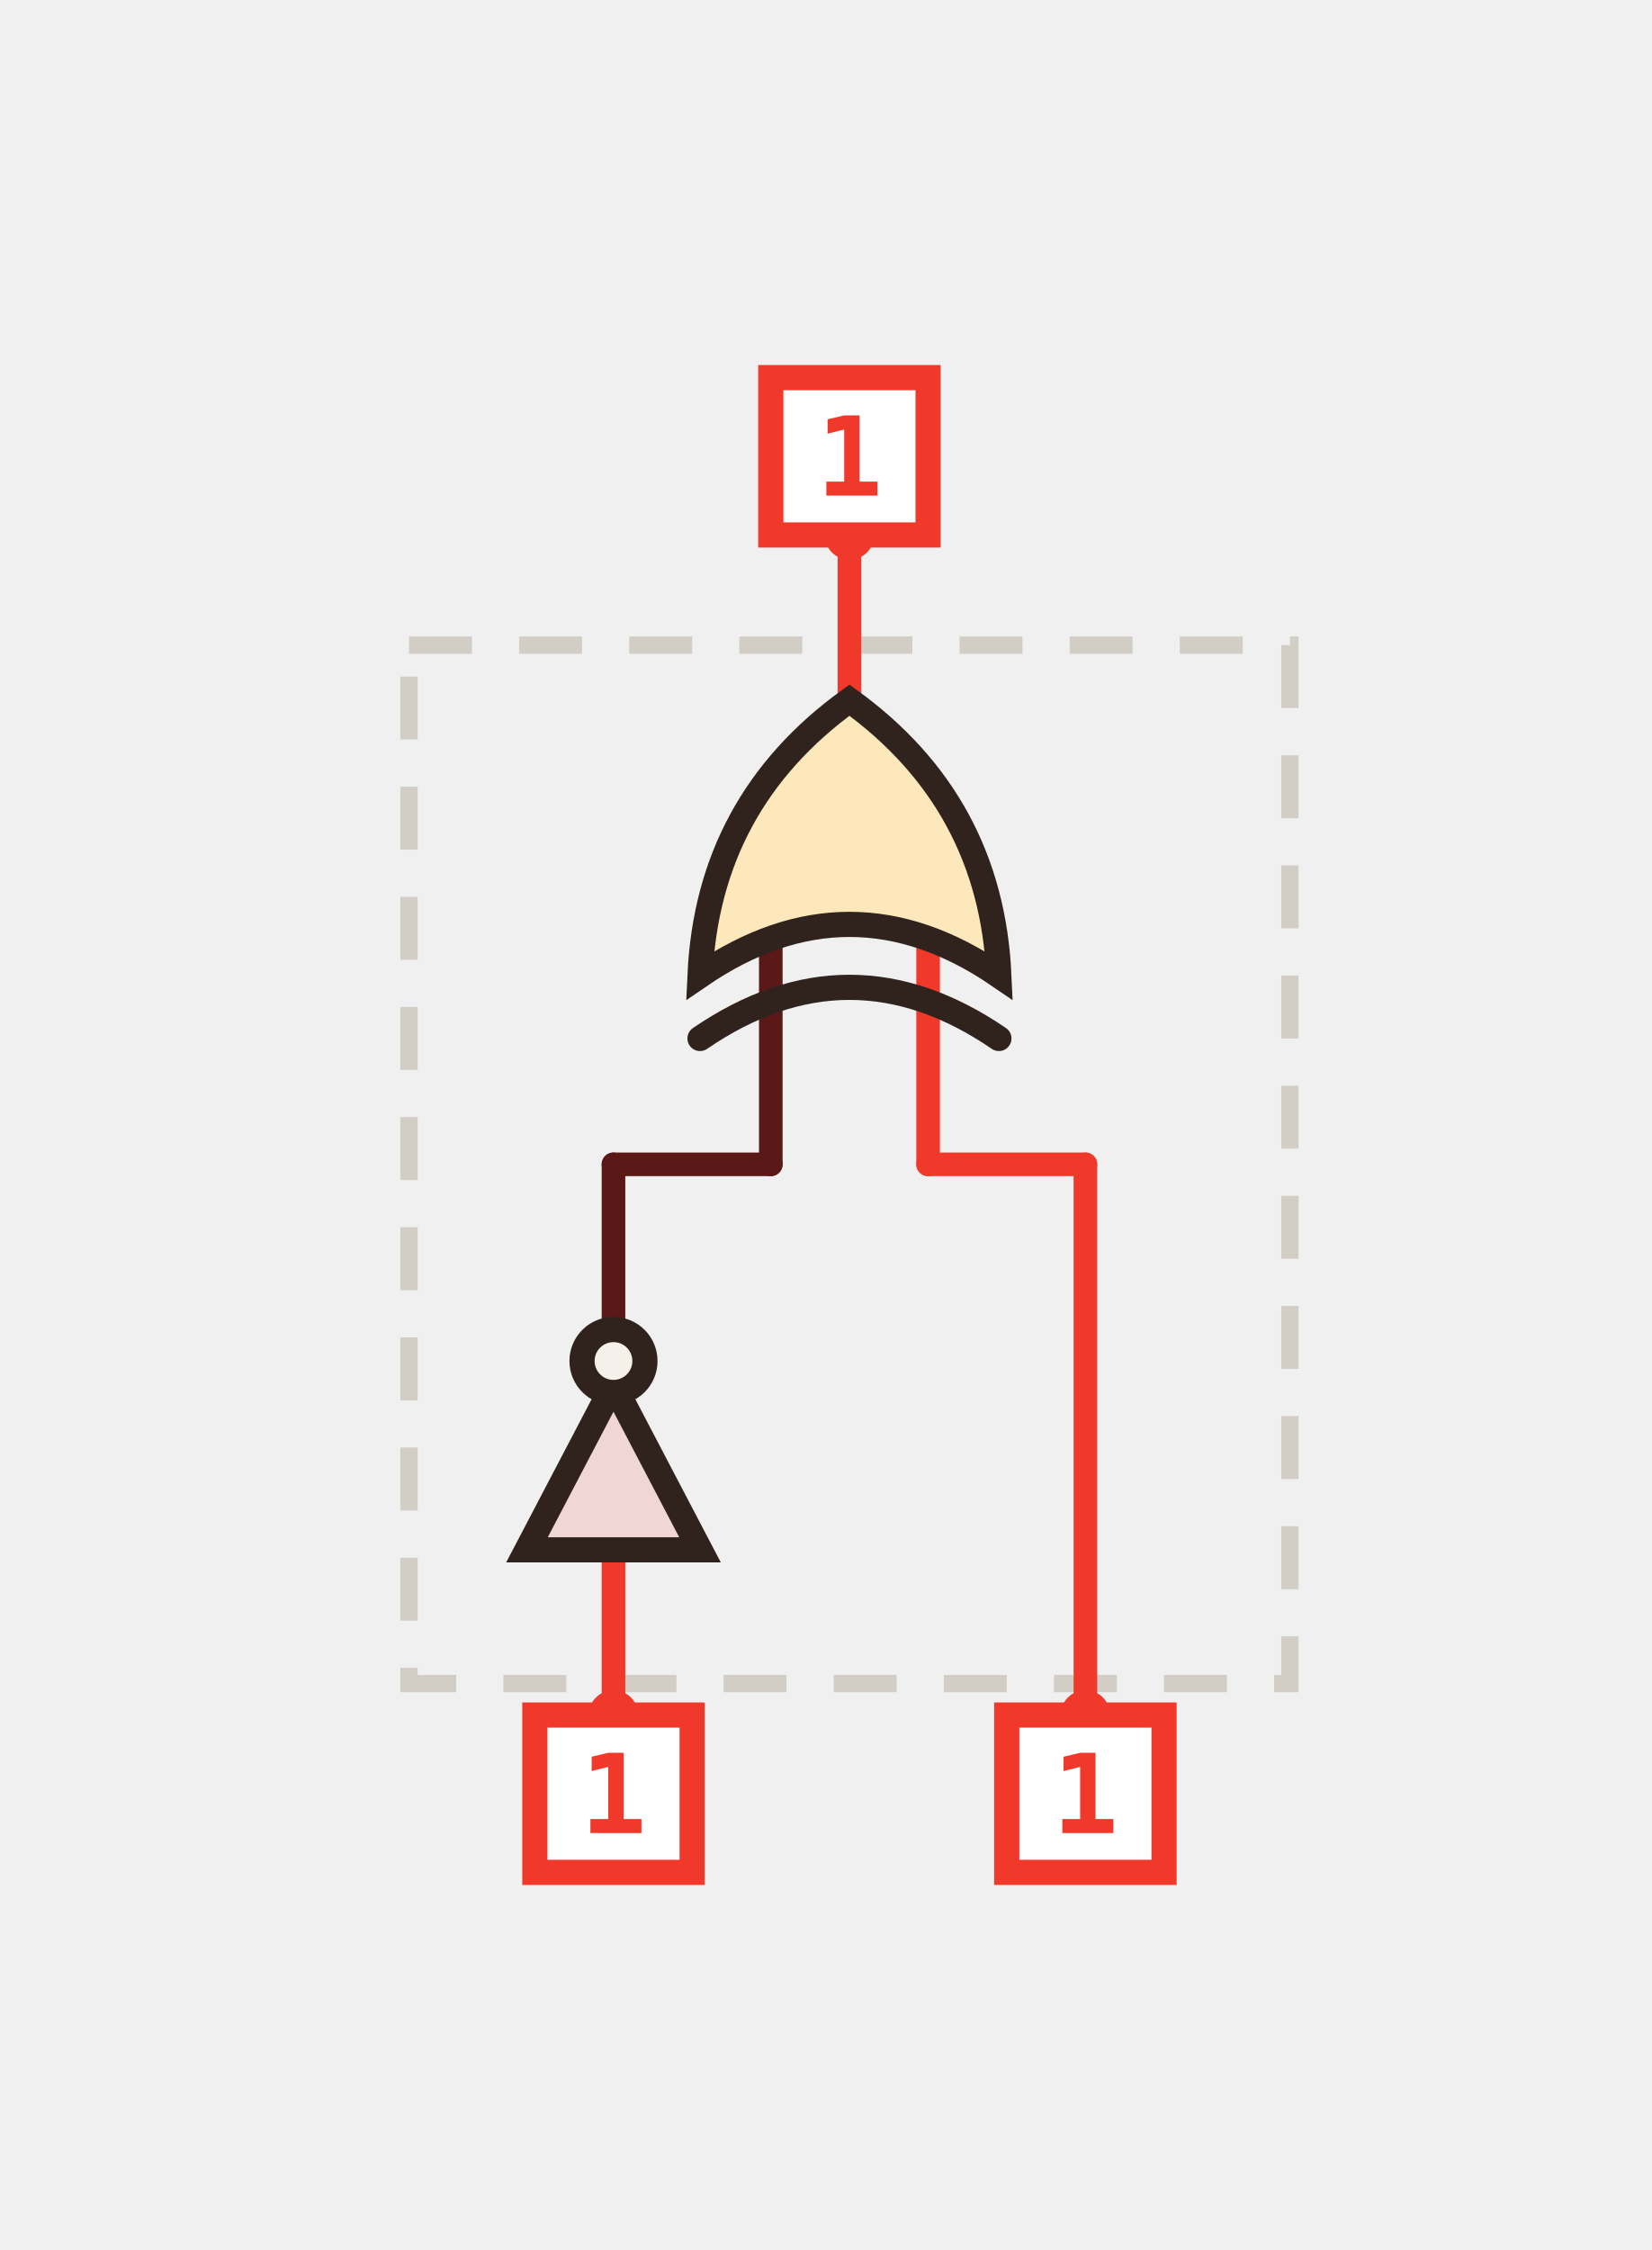
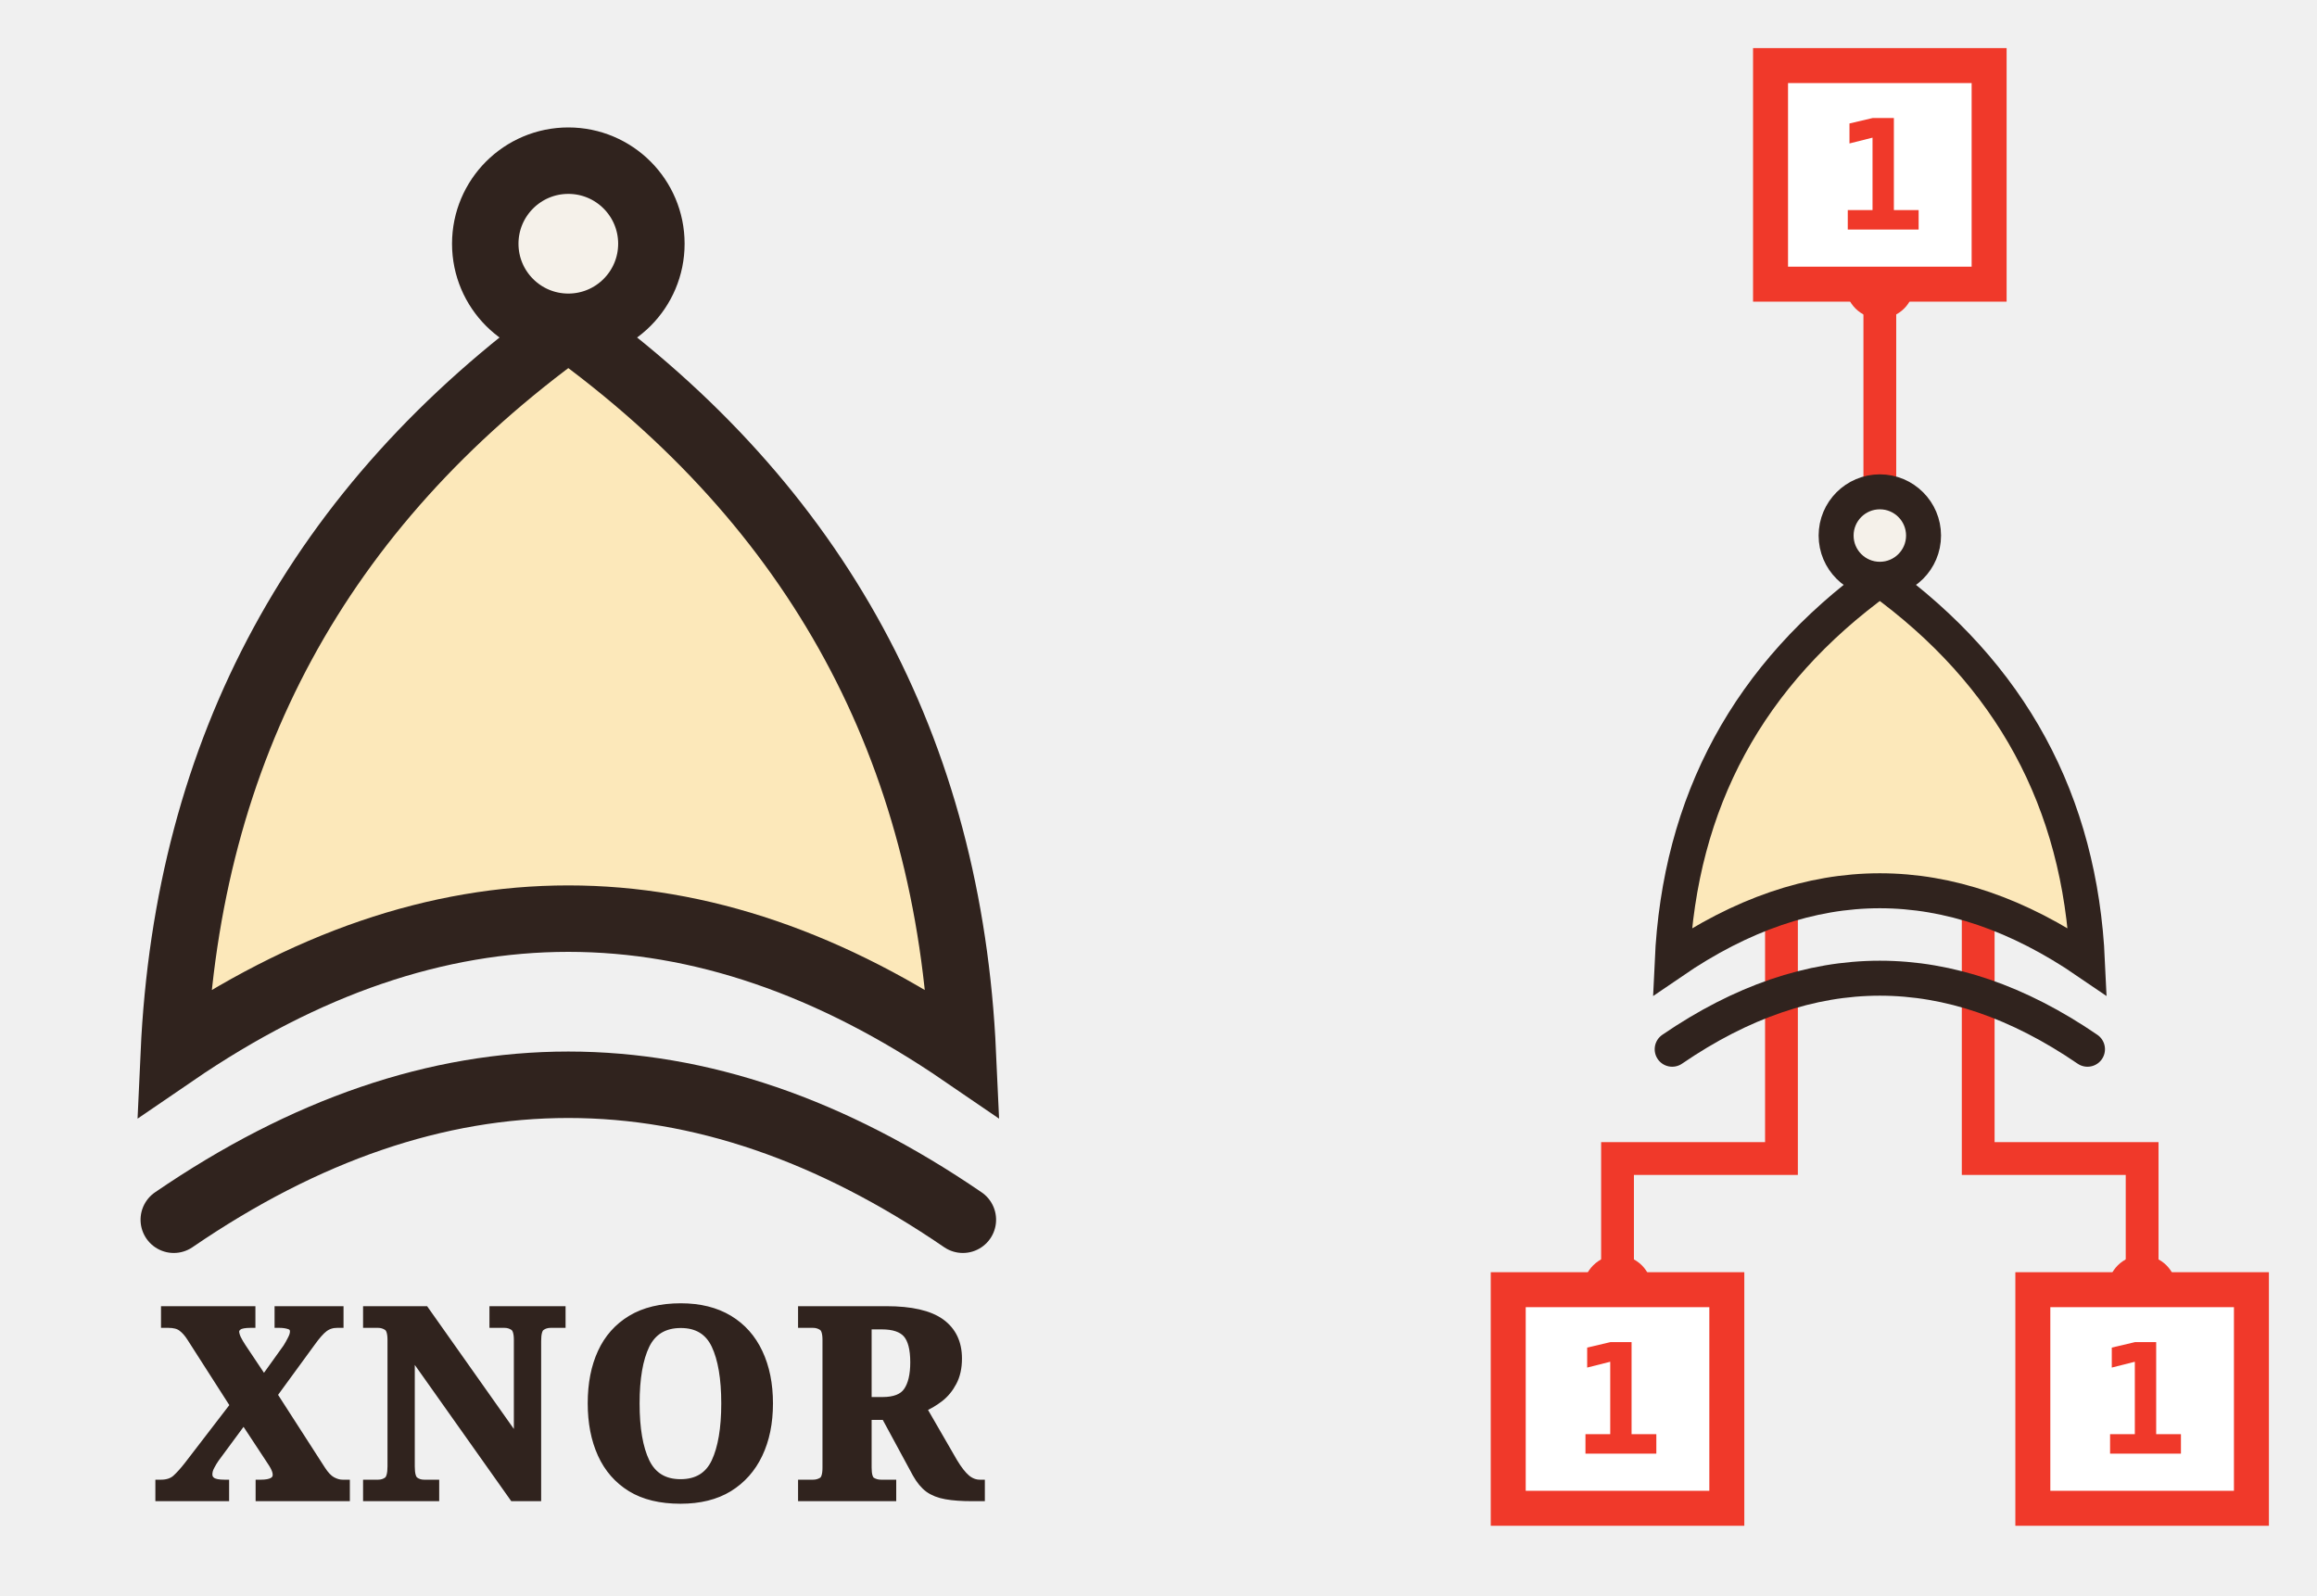
- <svg xmlns="http://www.w3.org/2000/svg" width="420" height="572" viewBox="0 0 210 286">
-   <g transform="translate(-602,378)">
-     <rect x="654" y="-296" width="112" height="132" fill="none" stroke="#d2cdc5" stroke-width="2.2" stroke-dasharray="8 6" />
-     <line x1="700" y1="-250" x2="700" y2="-230" stroke="#5a1816" stroke-width="3.0" stroke-linecap="round" />
-     <line x1="720" y1="-250" x2="720" y2="-230" stroke="#f0392a" stroke-width="3.0" stroke-linecap="round" />
-     <line x1="710" y1="-290" x2="710" y2="-310" stroke="#f0392a" stroke-width="3.0" stroke-linecap="round" />
-     <line x1="680" y1="-160" x2="680" y2="-180" stroke="#f0392a" stroke-width="3.0" stroke-linecap="round" />
-     <line x1="740" y1="-160" x2="740" y2="-230" stroke="#f0392a" stroke-width="3.0" stroke-linecap="round" />
-     <line x1="680" y1="-230" x2="700" y2="-230" stroke="#5a1816" stroke-width="3.0" stroke-linecap="round" />
-     <line x1="680" y1="-230" x2="680" y2="-210" stroke="#5a1816" stroke-width="3.0" stroke-linecap="round" />
-     <line x1="740" y1="-230" x2="720" y2="-230" stroke="#f0392a" stroke-width="3.0" stroke-linecap="round" />
-     <circle cx="680" cy="-160" r="3.15" fill="#f0392a" />
-     <circle cx="740" cy="-160" r="3.15" fill="#f0392a" />
-     <circle cx="710" cy="-310" r="3.15" fill="#f0392a" />
-     <rect x="670" y="-160" width="20" height="20" fill="#ffffff" stroke="#f0392a" stroke-width="3.2" />
-     <text x="680" y="-145" font-family="Fira Code, ui-monospace, monospace" font-size="14" font-weight="600" text-anchor="middle" fill="#f0392a">1</text>
-     <rect x="730" y="-160" width="20" height="20" fill="#ffffff" stroke="#f0392a" stroke-width="3.2" />
-     <text x="740" y="-145" font-family="Fira Code, ui-monospace, monospace" font-size="14" font-weight="600" text-anchor="middle" fill="#f0392a">1</text>
-     <rect x="700" y="-330" width="20" height="20" fill="#ffffff" stroke="#f0392a" stroke-width="3.2" />
-     <text x="710" y="-315" font-family="Fira Code, ui-monospace, monospace" font-size="14" font-weight="600" text-anchor="middle" fill="#f0392a">1</text>
-     <line x1="680" y1="-210" x2="680" y2="-200" stroke="#5a1816" stroke-width="3.0" stroke-linecap="round" />
-     <line x1="680" y1="-180" x2="680" y2="-190" stroke="#f0392a" stroke-width="3.0" stroke-linecap="round" />
-     <g transform="translate(680,-190) rotate(270)">
-       <path d="M -9 -11 L 12 0 L -9 11 Z" fill="#f0d6d4" stroke="#30231e" stroke-width="3.2" stroke-linecap="square" stroke-linejoin="miter" />
-       <circle cx="15" cy="0" r="4" fill="#f5f1ea" stroke="#30231e" stroke-width="3.2" />
+ <svg xmlns="http://www.w3.org/2000/svg" width="424" height="292" viewBox="-116 -72 212 146">
+   <g transform="translate(-64,-6)">
+     <g transform="scale(1.9)">
+       <g transform="rotate(270)">
+         <path d="M -24 -19 Q -11 0 -24 19" fill="none" stroke="#30231e" stroke-width="3.2" stroke-linecap="round" stroke-linejoin="round" />
+         <path d="M -16 -19 Q -3 0 -16 19 Q 6 18 19 0 Q 6 -18 -16 -19 Z" fill="#fce8ba" stroke="#30231e" stroke-width="3.2" stroke-linecap="square" stroke-linejoin="miter" />
+         <circle cx="23" cy="0" r="4" fill="#f5f1ea" stroke="#30231e" stroke-width="3.2" />
+       </g>
    </g>
-     <line x1="700" y1="-250" x2="700" y2="-260" stroke="#5a1816" stroke-width="3.0" stroke-linecap="round" />
-     <line x1="720" y1="-250" x2="720" y2="-260" stroke="#f0392a" stroke-width="3.0" stroke-linecap="round" />
-     <line x1="710" y1="-290" x2="710" y2="-280" stroke="#f0392a" stroke-width="3.0" stroke-linecap="round" />
-     <g transform="translate(710,-270) rotate(270)">
+     <text x="0" y="71" font-family="Young Serif, Georgia, serif" font-size="24" font-weight="800" letter-spacing="1" text-anchor="middle" fill="#30231e" stroke="#30231e" stroke-width="0.7">XNOR</text>
+   </g>
+   <g transform="translate(56,0)">
+     <polyline points="0,-8 0,-46" fill="none" stroke="#f0392a" stroke-width="3.0" stroke-linecap="square" stroke-linejoin="miter" />
+     <circle cx="0" cy="-46" r="3.15" fill="#f0392a" />
+     <rect x="-10" y="-66" width="20" height="20" fill="#ffffff" stroke="#f0392a" stroke-width="3.2" />
+     <text x="0" y="-51" font-family="Fira Code, ui-monospace, monospace" font-size="14" font-weight="600" text-anchor="middle" fill="#f0392a">1</text>
+     <polyline points="-9,6 -9,34 -24,34 -24,46" fill="none" stroke="#f0392a" stroke-width="3.0" stroke-linecap="square" stroke-linejoin="miter" />
+     <circle cx="-24" cy="46" r="3.15" fill="#f0392a" />
+     <rect x="-34" y="46" width="20" height="20" fill="#ffffff" stroke="#f0392a" stroke-width="3.2" />
+     <text x="-24" y="61" font-family="Fira Code, ui-monospace, monospace" font-size="14" font-weight="600" text-anchor="middle" fill="#f0392a">1</text>
+     <polyline points="9,6 9,34 24,34 24,46" fill="none" stroke="#f0392a" stroke-width="3.0" stroke-linecap="square" stroke-linejoin="miter" />
+     <circle cx="24" cy="46" r="3.15" fill="#f0392a" />
+     <rect x="14" y="46" width="20" height="20" fill="#ffffff" stroke="#f0392a" stroke-width="3.2" />
+     <text x="24" y="61" font-family="Fira Code, ui-monospace, monospace" font-size="14" font-weight="600" text-anchor="middle" fill="#f0392a">1</text>
+     <g transform="rotate(270)">
      <path d="M -24 -19 Q -11 0 -24 19" fill="none" stroke="#30231e" stroke-width="3.2" stroke-linecap="round" stroke-linejoin="round" />
      <path d="M -16 -19 Q -3 0 -16 19 Q 6 18 19 0 Q 6 -18 -16 -19 Z" fill="#fce8ba" stroke="#30231e" stroke-width="3.2" stroke-linecap="square" stroke-linejoin="miter" />
+       <circle cx="23" cy="0" r="4" fill="#f5f1ea" stroke="#30231e" stroke-width="3.2" />
    </g>
  </g>
</svg>
